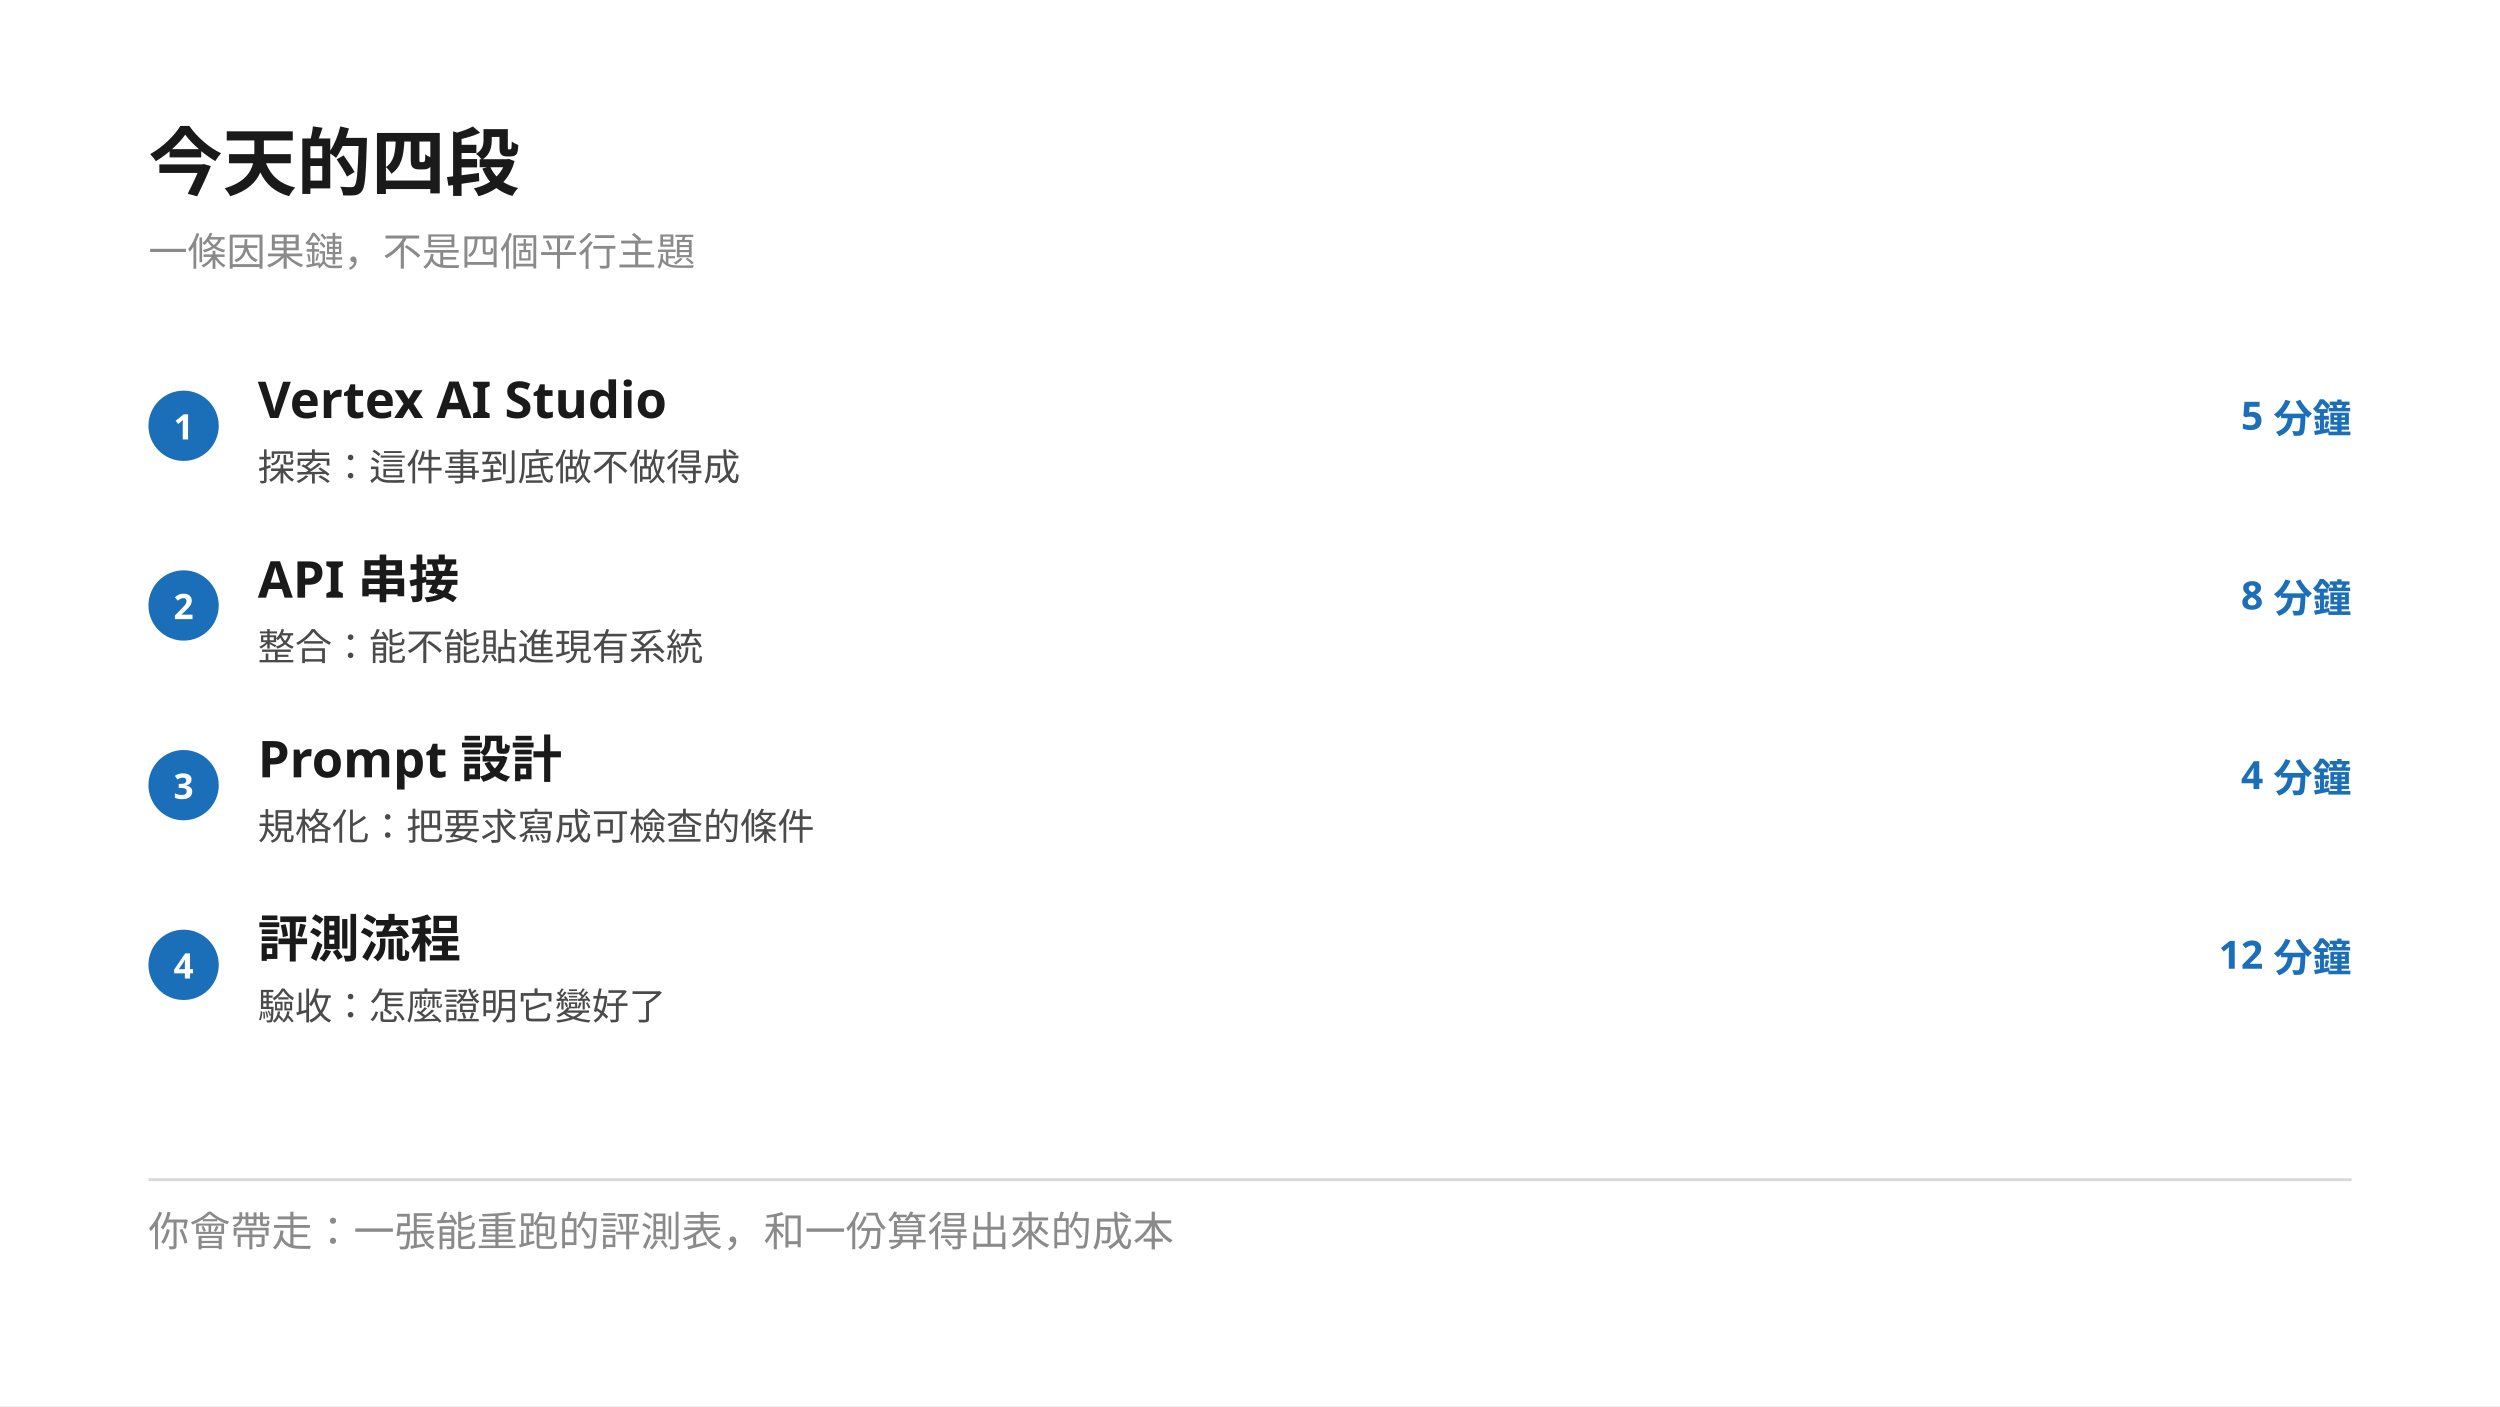
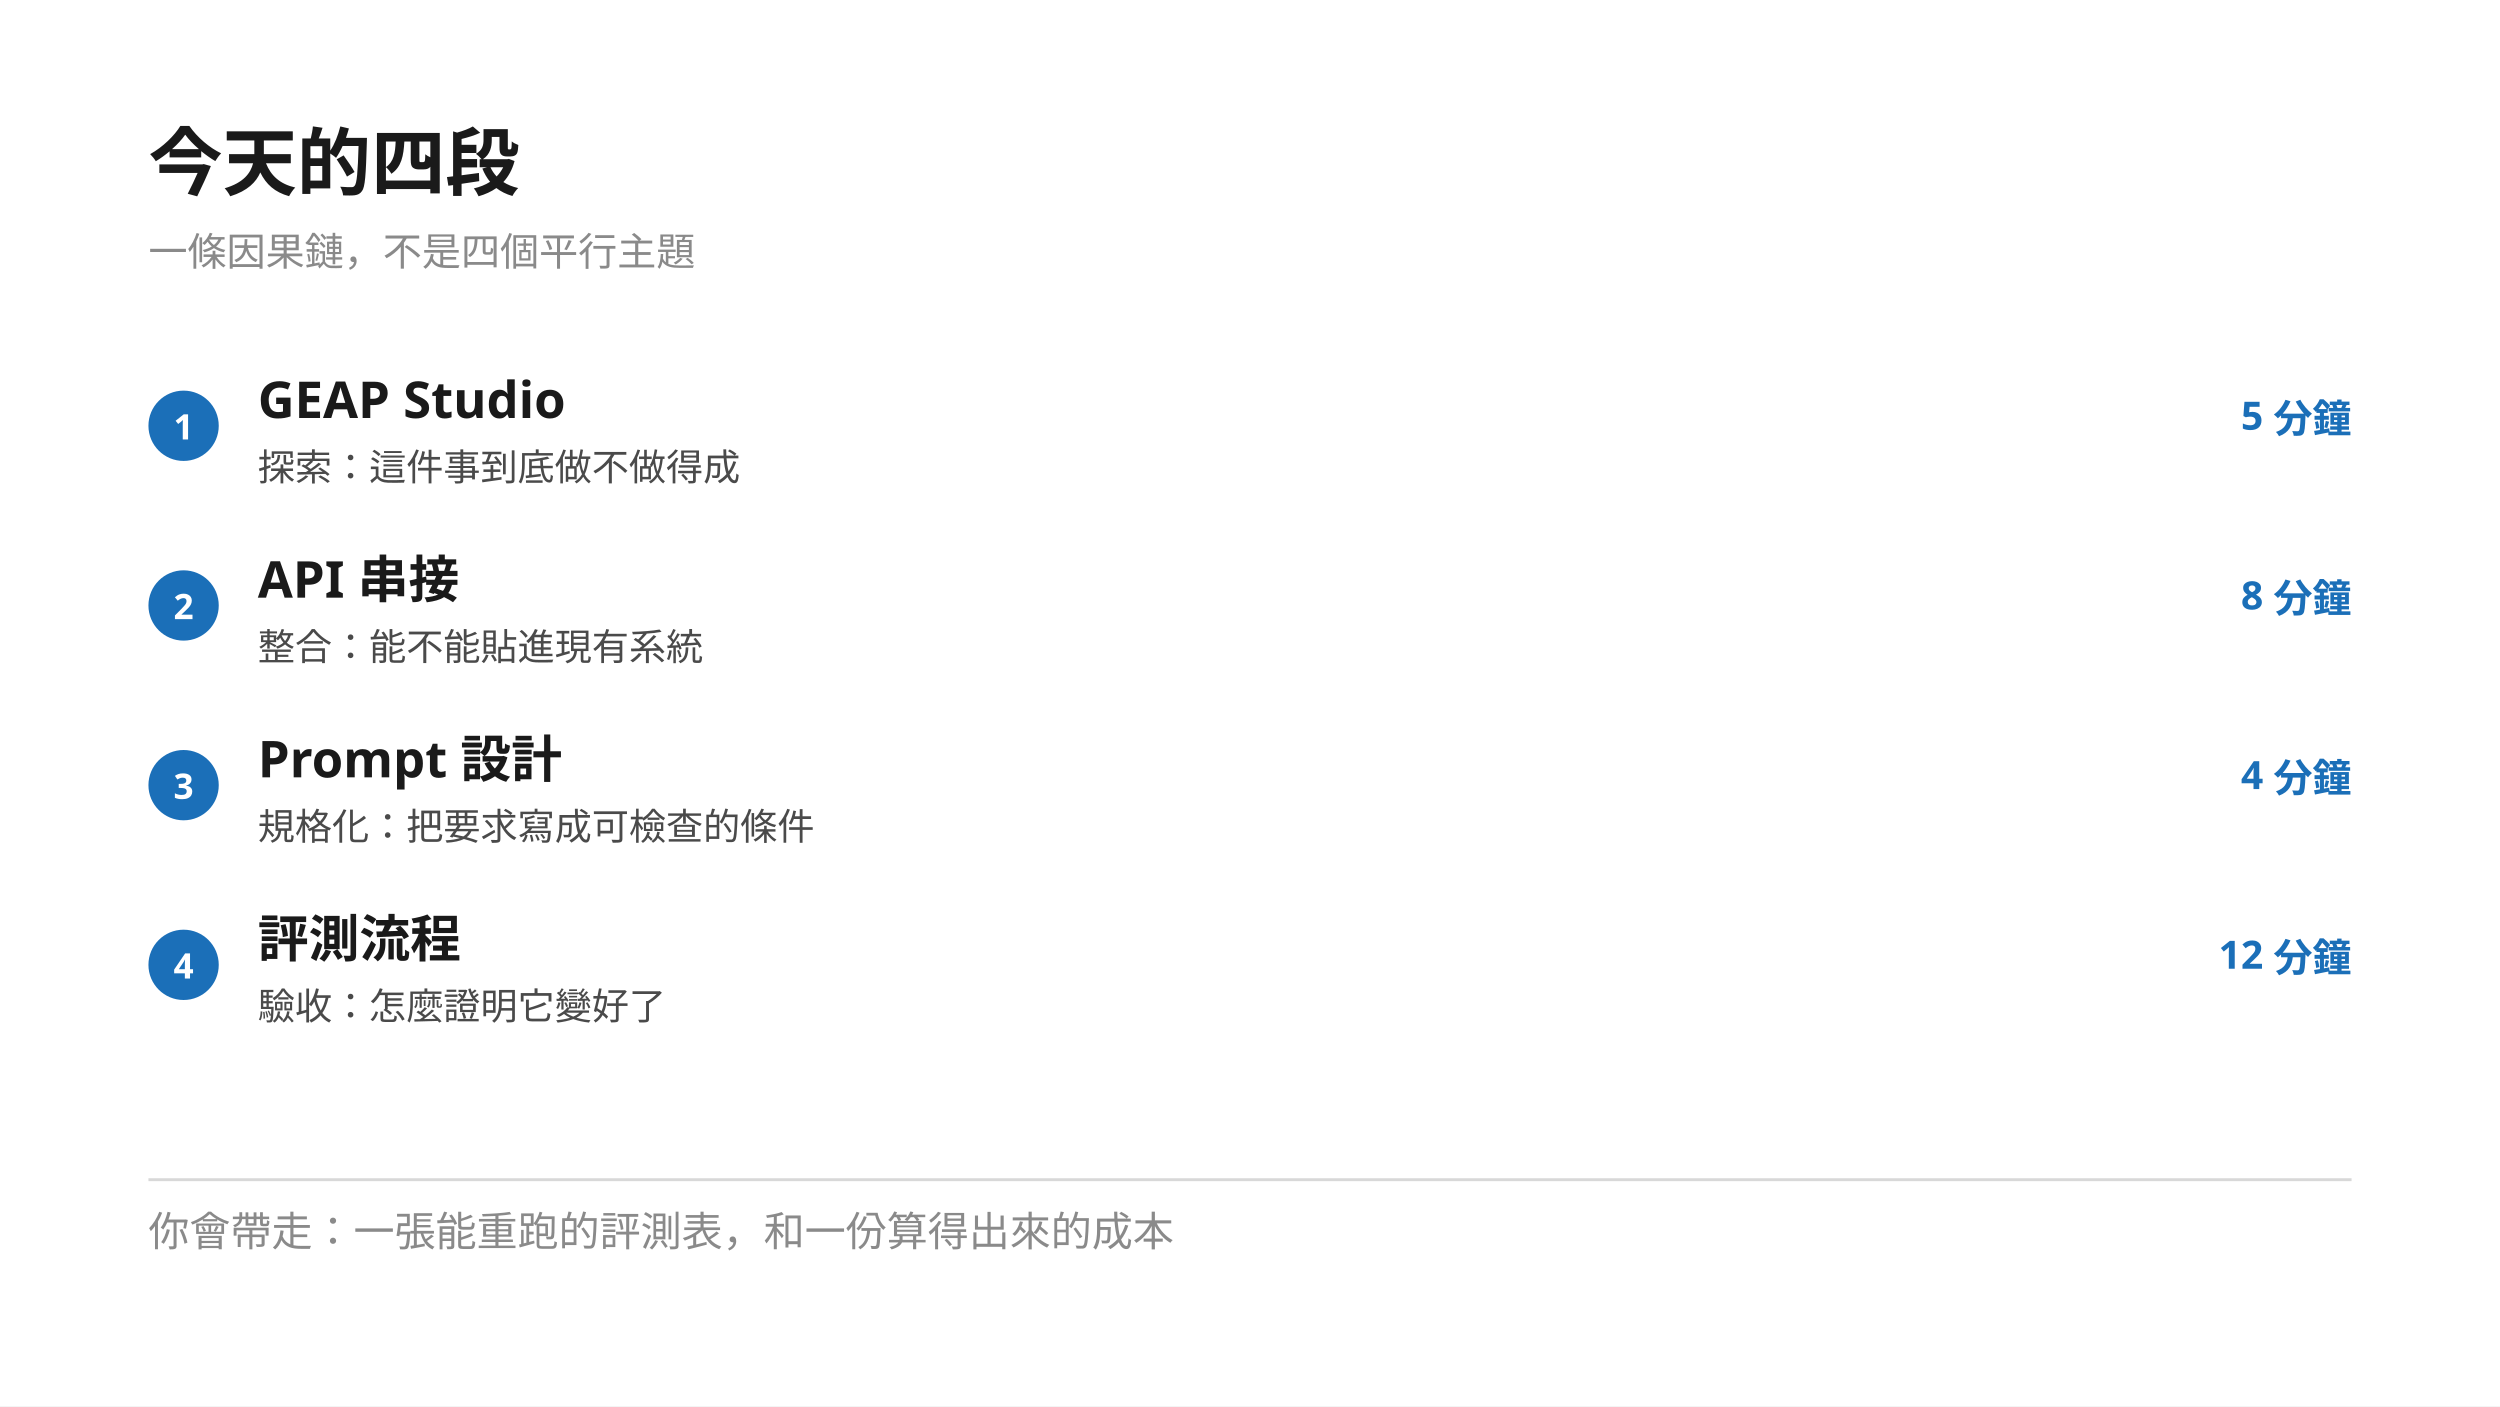
<svg xmlns="http://www.w3.org/2000/svg" viewBox="0 0 1280 720" width="1280" height="720" font-family="'PingFang TC','Noto Sans TC','Microsoft JhengHei','Hiragino Sans TC',sans-serif">
  <rect width="1280" height="720" fill="#ffffff" />
  <text x="76" y="97" font-size="38" fill="#1A1A1A" font-weight="700">今天的四段</text>
  <text x="76" y="136" font-size="20" fill="#8A8A8A">一條因果鏈，不是四個平行主題</text>
  <circle cx="94" cy="218" r="18" fill="#1B6FB8" />
  <text x="94" y="225" font-size="18" fill="#ffffff" font-weight="700" text-anchor="middle">1</text>
-   <text x="132" y="214" font-size="26" fill="#1A1A1A" font-weight="700">Vertex AI Studio</text>
+   <text x="132" y="214" font-size="26" fill="#1A1A1A" font-weight="700">GEAP Studio</text>
  <text x="132" y="246" font-size="19" fill="#4A4A4A">探索：這件事到底做不做得成</text>
  <text x="1204" y="220" font-size="20" fill="#1B6FB8" font-weight="700" text-anchor="end">5 分鐘</text>
  <circle cx="94" cy="310" r="18" fill="#1B6FB8" />
  <text x="94" y="317" font-size="18" fill="#ffffff" font-weight="700" text-anchor="middle">2</text>
  <text x="132" y="306" font-size="26" fill="#1A1A1A" font-weight="700">API 串接</text>
  <text x="132" y="338" font-size="19" fill="#4A4A4A">整合：能不能貼進現有系統</text>
  <text x="1204" y="312" font-size="20" fill="#1B6FB8" font-weight="700" text-anchor="end">8 分鐘</text>
  <circle cx="94" cy="402" r="18" fill="#1B6FB8" />
  <text x="94" y="409" font-size="18" fill="#ffffff" font-weight="700" text-anchor="middle">3</text>
  <text x="132" y="398" font-size="26" fill="#1A1A1A" font-weight="700">Prompt 設計</text>
  <text x="132" y="430" font-size="19" fill="#4A4A4A">規格化：把要求寫成可檢查的條件</text>
  <text x="1204" y="404" font-size="20" fill="#1B6FB8" font-weight="700" text-anchor="end">4 分鐘</text>
  <circle cx="94" cy="494" r="18" fill="#1B6FB8" />
  <text x="94" y="501" font-size="18" fill="#ffffff" font-weight="700" text-anchor="middle">4</text>
  <text x="132" y="490" font-size="26" fill="#1A1A1A" font-weight="700">評測流程</text>
  <text x="132" y="522" font-size="19" fill="#4A4A4A">驗收：怎麼證明它變好了</text>
  <text x="1204" y="496" font-size="20" fill="#1B6FB8" font-weight="700" text-anchor="end">12 分鐘</text>
  <line x1="76" y1="604" x2="1204" y2="604" stroke="#D8D8D8" stroke-width="1.5" />
  <text x="76" y="638" font-size="21" fill="#8A8A8A">你會帶走：一張能重跑的評測表，和一份算得出來的成本</text>
</svg>
